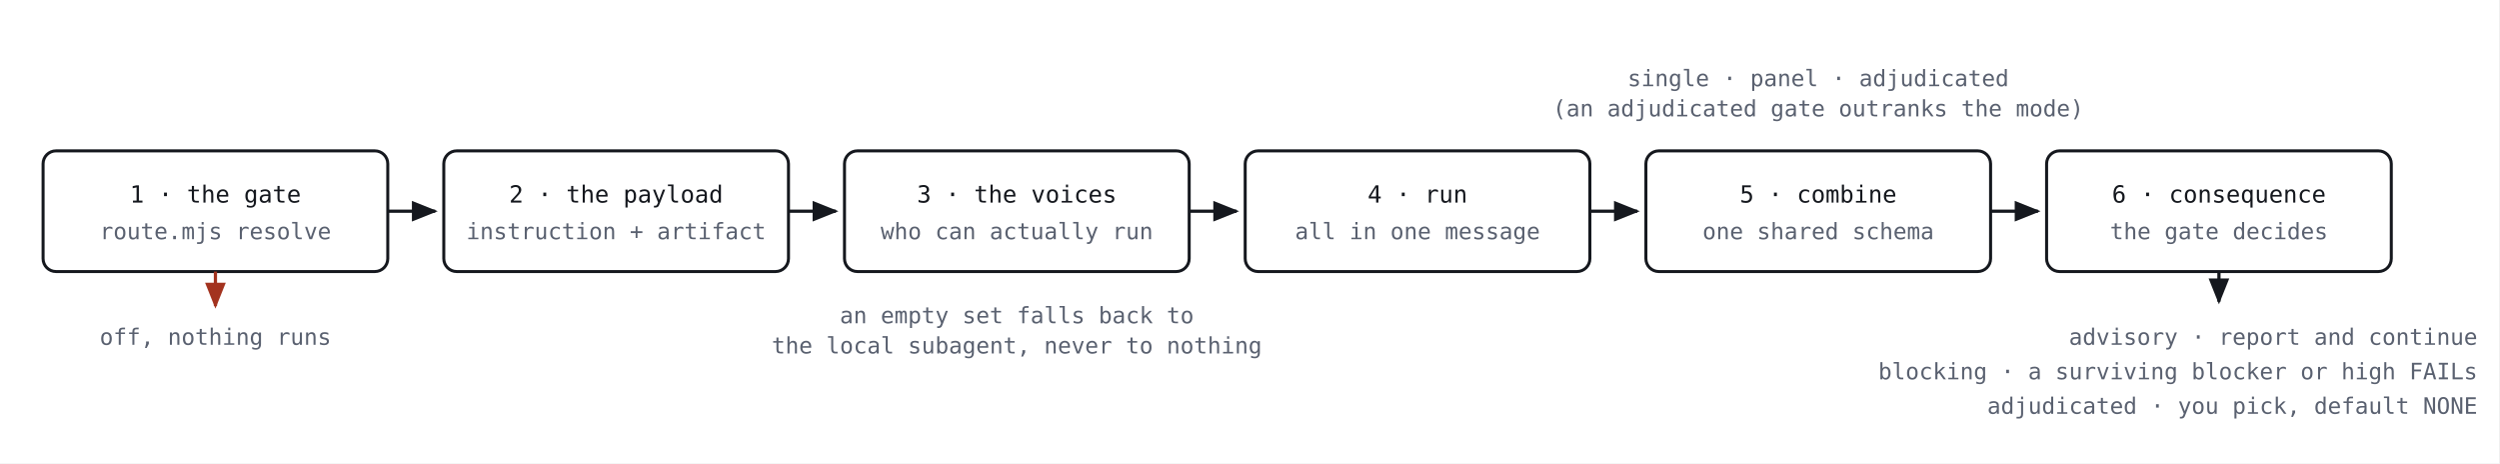
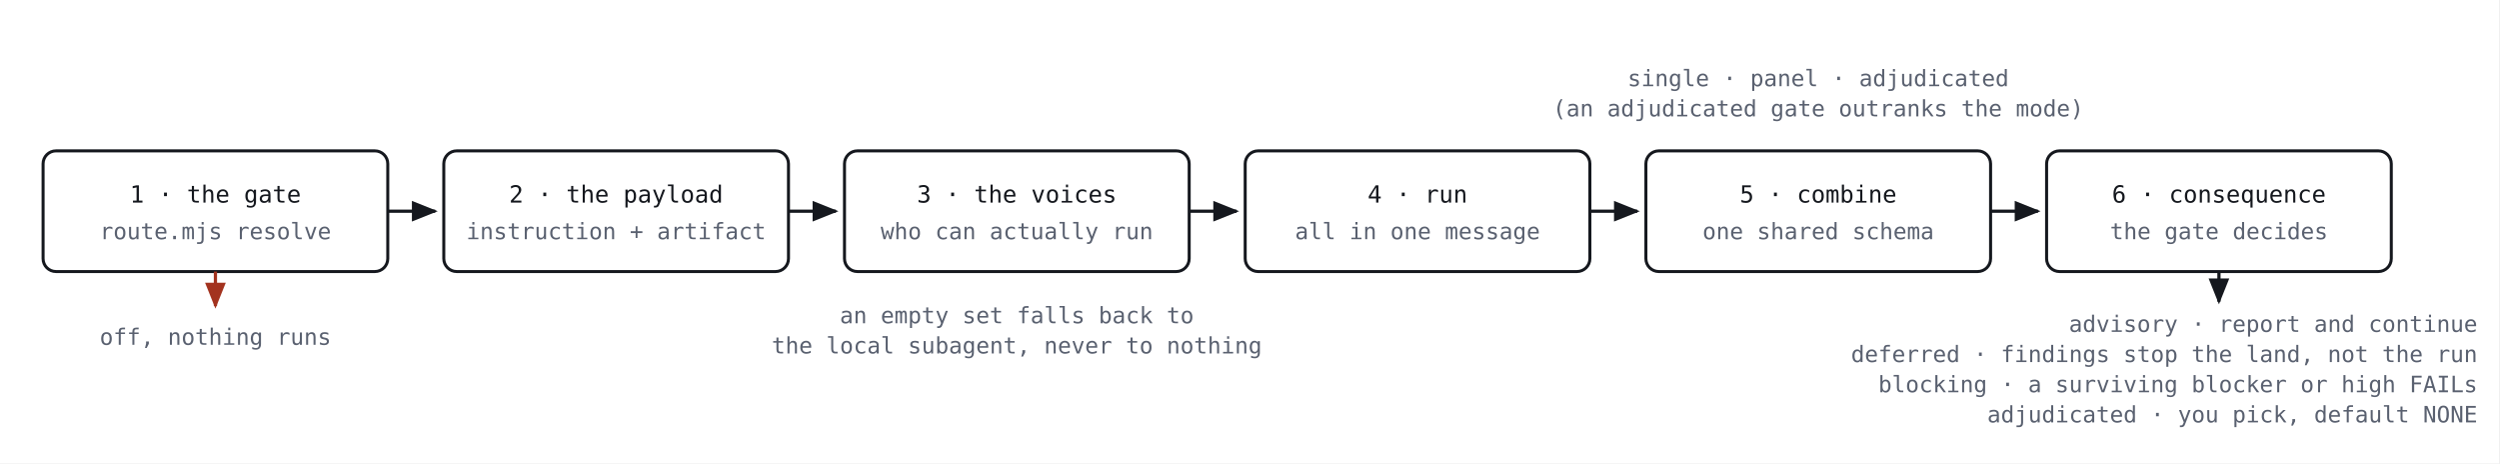
<svg xmlns="http://www.w3.org/2000/svg" viewBox="0 0 1160 215" width="1160" height="215" role="img" aria-label="The fire(trigger) pipeline: resolve the gate, build the payload, resolve the reviewer set, run every reviewer in one message, combine the findings, then apply the gate's consequence.">
  <style>
    svg        { color: #15181E; background: #FFFFFF;
                 font-family: ui-monospace, "JetBrains Mono", SFMono-Regular, Menlo, Consolas, monospace; }
    .bg        { fill: #FFFFFF; }
    .box       { fill: #FFFFFF; stroke: currentColor; stroke-width: 1.4; }
    .box-danger{ stroke: #A3331F; }
    .box-cmd   { fill: #FFFFFF; stroke: #2B43B2; stroke-width: 1.6; }
    .box-soft  { fill: #E8ECF2; stroke: #D3D9E1; stroke-width: 1; }
    .box-seam  { fill: none; stroke: #8B5A03; stroke-width: 1.4; stroke-dasharray: 5 3; }
    .gate      { fill: none; stroke: #8B5A03; stroke-width: 1.6; }
    .edge      { fill: none; stroke: currentColor; stroke-width: 1.5; }
    .edge-alt  { fill: none; stroke: #A3331F; stroke-width: 1.5; stroke-dasharray: 6 4; }
    .edge-loop { fill: none; stroke: #2B43B2; stroke-width: 1.7; }
    .edge-thin { fill: none; stroke: #5A6170; stroke-width: 1; stroke-dasharray: 2 4; }
    .lbl       { font-size: 13px; fill: currentColor; }
    .lbl-sm    { font-size: 11px; fill: currentColor; }
    .lbl-mut   { font-size: 10.5px; fill: #5A6170; }
    .lbl-alt   { font-size: 10.5px; fill: #A3331F; }
    .lbl-gate  { font-size: 11.5px; fill: #8B5A03; }
    .lbl-acc   { font-size: 11px; fill: #2B43B2; }
    .head      { fill: currentColor; }
    .head-alt  { fill: #A3331F; }
    .head-loop { fill: #2B43B2; }
    @media (prefers-color-scheme: dark) {
      svg        { color: #E2E6EC; background: #151920; }
      .bg        { fill: #151920; }
      .box       { fill: #151920; }
      .box-danger{ stroke: #e2705c; }
      .box-cmd   { fill: #151920; stroke: #8698F6; }
      .box-soft  { fill: #1B2029; stroke: #292F39; }
      .box-seam  { stroke: #e2a64d; }
      .gate      { stroke: #e2a64d; }
      .edge-alt  { stroke: #e2705c; }
      .edge-loop { stroke: #8698F6; }
      .edge-thin { stroke: #929BAA; }
      .lbl-mut   { fill: #929BAA; }
      .lbl-alt   { fill: #e2705c; }
      .lbl-gate  { fill: #e2a64d; }
      .lbl-acc   { fill: #8698F6; }
      .head-alt  { fill: #e2705c; }
      .head-loop { fill: #8698F6; }
    }
  </style>
  <defs>
    <marker id="ah" viewBox="0 0 10 8" refX="9" refY="4" markerWidth="8" markerHeight="7" orient="auto-start-reverse">
      <polygon class="head" points="0,0 10,4 0,8" />
    </marker>
    <marker id="ah-alt" viewBox="0 0 10 8" refX="9" refY="4" markerWidth="8" markerHeight="7" orient="auto-start-reverse">
      <polygon class="head-alt" points="0,0 10,4 0,8" />
    </marker>
    <marker id="ah-loop" viewBox="0 0 10 8" refX="9" refY="4" markerWidth="8" markerHeight="7" orient="auto-start-reverse">
      <polygon class="head-loop" points="0,0 10,4 0,8" />
    </marker>
  </defs>
  <rect class="bg" x="0" y="0" width="1160" height="215" />
- nce."&gt;
- 
-         <rect class="box" x="20" y="70" width="160" height="56" rx="6" />
+   <rect class="box" x="20" y="70" width="160" height="56" rx="6" />
  <text class="lbl-sm" x="100" y="94" text-anchor="middle">1 · the gate</text>
  <text class="lbl-mut" x="100" y="111" text-anchor="middle">route.mjs resolve</text>
  <rect class="box" x="206" y="70" width="160" height="56" rx="6" />
  <text class="lbl-sm" x="286" y="94" text-anchor="middle">2 · the payload</text>
  <text class="lbl-mut" x="286" y="111" text-anchor="middle">instruction + artifact</text>
  <rect class="box" x="392" y="70" width="160" height="56" rx="6" />
  <text class="lbl-sm" x="472" y="94" text-anchor="middle">3 · the voices</text>
  <text class="lbl-mut" x="472" y="111" text-anchor="middle">who can actually run</text>
  <rect class="box" x="578" y="70" width="160" height="56" rx="6" />
  <text class="lbl-sm" x="658" y="94" text-anchor="middle">4 · run</text>
  <text class="lbl-mut" x="658" y="111" text-anchor="middle">all in one message</text>
  <rect class="box" x="764" y="70" width="160" height="56" rx="6" />
  <text class="lbl-sm" x="844" y="94" text-anchor="middle">5 · combine</text>
  <text class="lbl-mut" x="844" y="111" text-anchor="middle">one shared schema</text>
  <rect class="box" x="950" y="70" width="160" height="56" rx="6" />
  <text class="lbl-sm" x="1030" y="94" text-anchor="middle">6 · consequence</text>
  <text class="lbl-mut" x="1030" y="111" text-anchor="middle">the gate decides</text>
  <line class="edge" x1="180" y1="98" x2="202" y2="98" marker-end="url(#ah)" />
  <line class="edge" x1="366" y1="98" x2="388" y2="98" marker-end="url(#ah)" />
  <line class="edge" x1="552" y1="98" x2="574" y2="98" marker-end="url(#ah)" />
  <line class="edge" x1="738" y1="98" x2="760" y2="98" marker-end="url(#ah)" />
  <line class="edge" x1="924" y1="98" x2="946" y2="98" marker-end="url(#ah)" />
  <line class="edge-alt" x1="100" y1="126" x2="100" y2="142" marker-end="url(#ah-alt)" />
  <text class="lbl-mut" x="100" y="160" text-anchor="middle">off, nothing runs</text>
  <text class="lbl-mut" x="472" y="150" text-anchor="middle">an empty set falls back to</text>
  <text class="lbl-mut" x="472" y="164" text-anchor="middle">the local subagent, never to nothing</text>
  <text class="lbl-mut" x="844" y="40" text-anchor="middle">single · panel · adjudicated</text>
  <text class="lbl-mut" x="844" y="54" text-anchor="middle">(an adjudicated gate outranks the mode)</text>
  <line class="edge" x1="1030" y1="126" x2="1030" y2="140" marker-end="url(#ah)" />
-   <text class="lbl-mut" x="1150" y="160" text-anchor="end">advisory · report and continue</text>
-   <text class="lbl-mut" x="1150" y="176" text-anchor="end">blocking · a surviving blocker or high FAILs</text>
-   <text class="lbl-mut" x="1150" y="192" text-anchor="end">adjudicated · you pick, default NONE</text>
+   <text class="lbl-mut" x="1150" y="154" text-anchor="end">advisory · report and continue</text>
+   <text class="lbl-mut" x="1150" y="168" text-anchor="end">deferred · findings stop the land, not the run</text>
+   <text class="lbl-mut" x="1150" y="182" text-anchor="end">blocking · a surviving blocker or high FAILs</text>
+   <text class="lbl-mut" x="1150" y="196" text-anchor="end">adjudicated · you pick, default NONE</text>
</svg>
